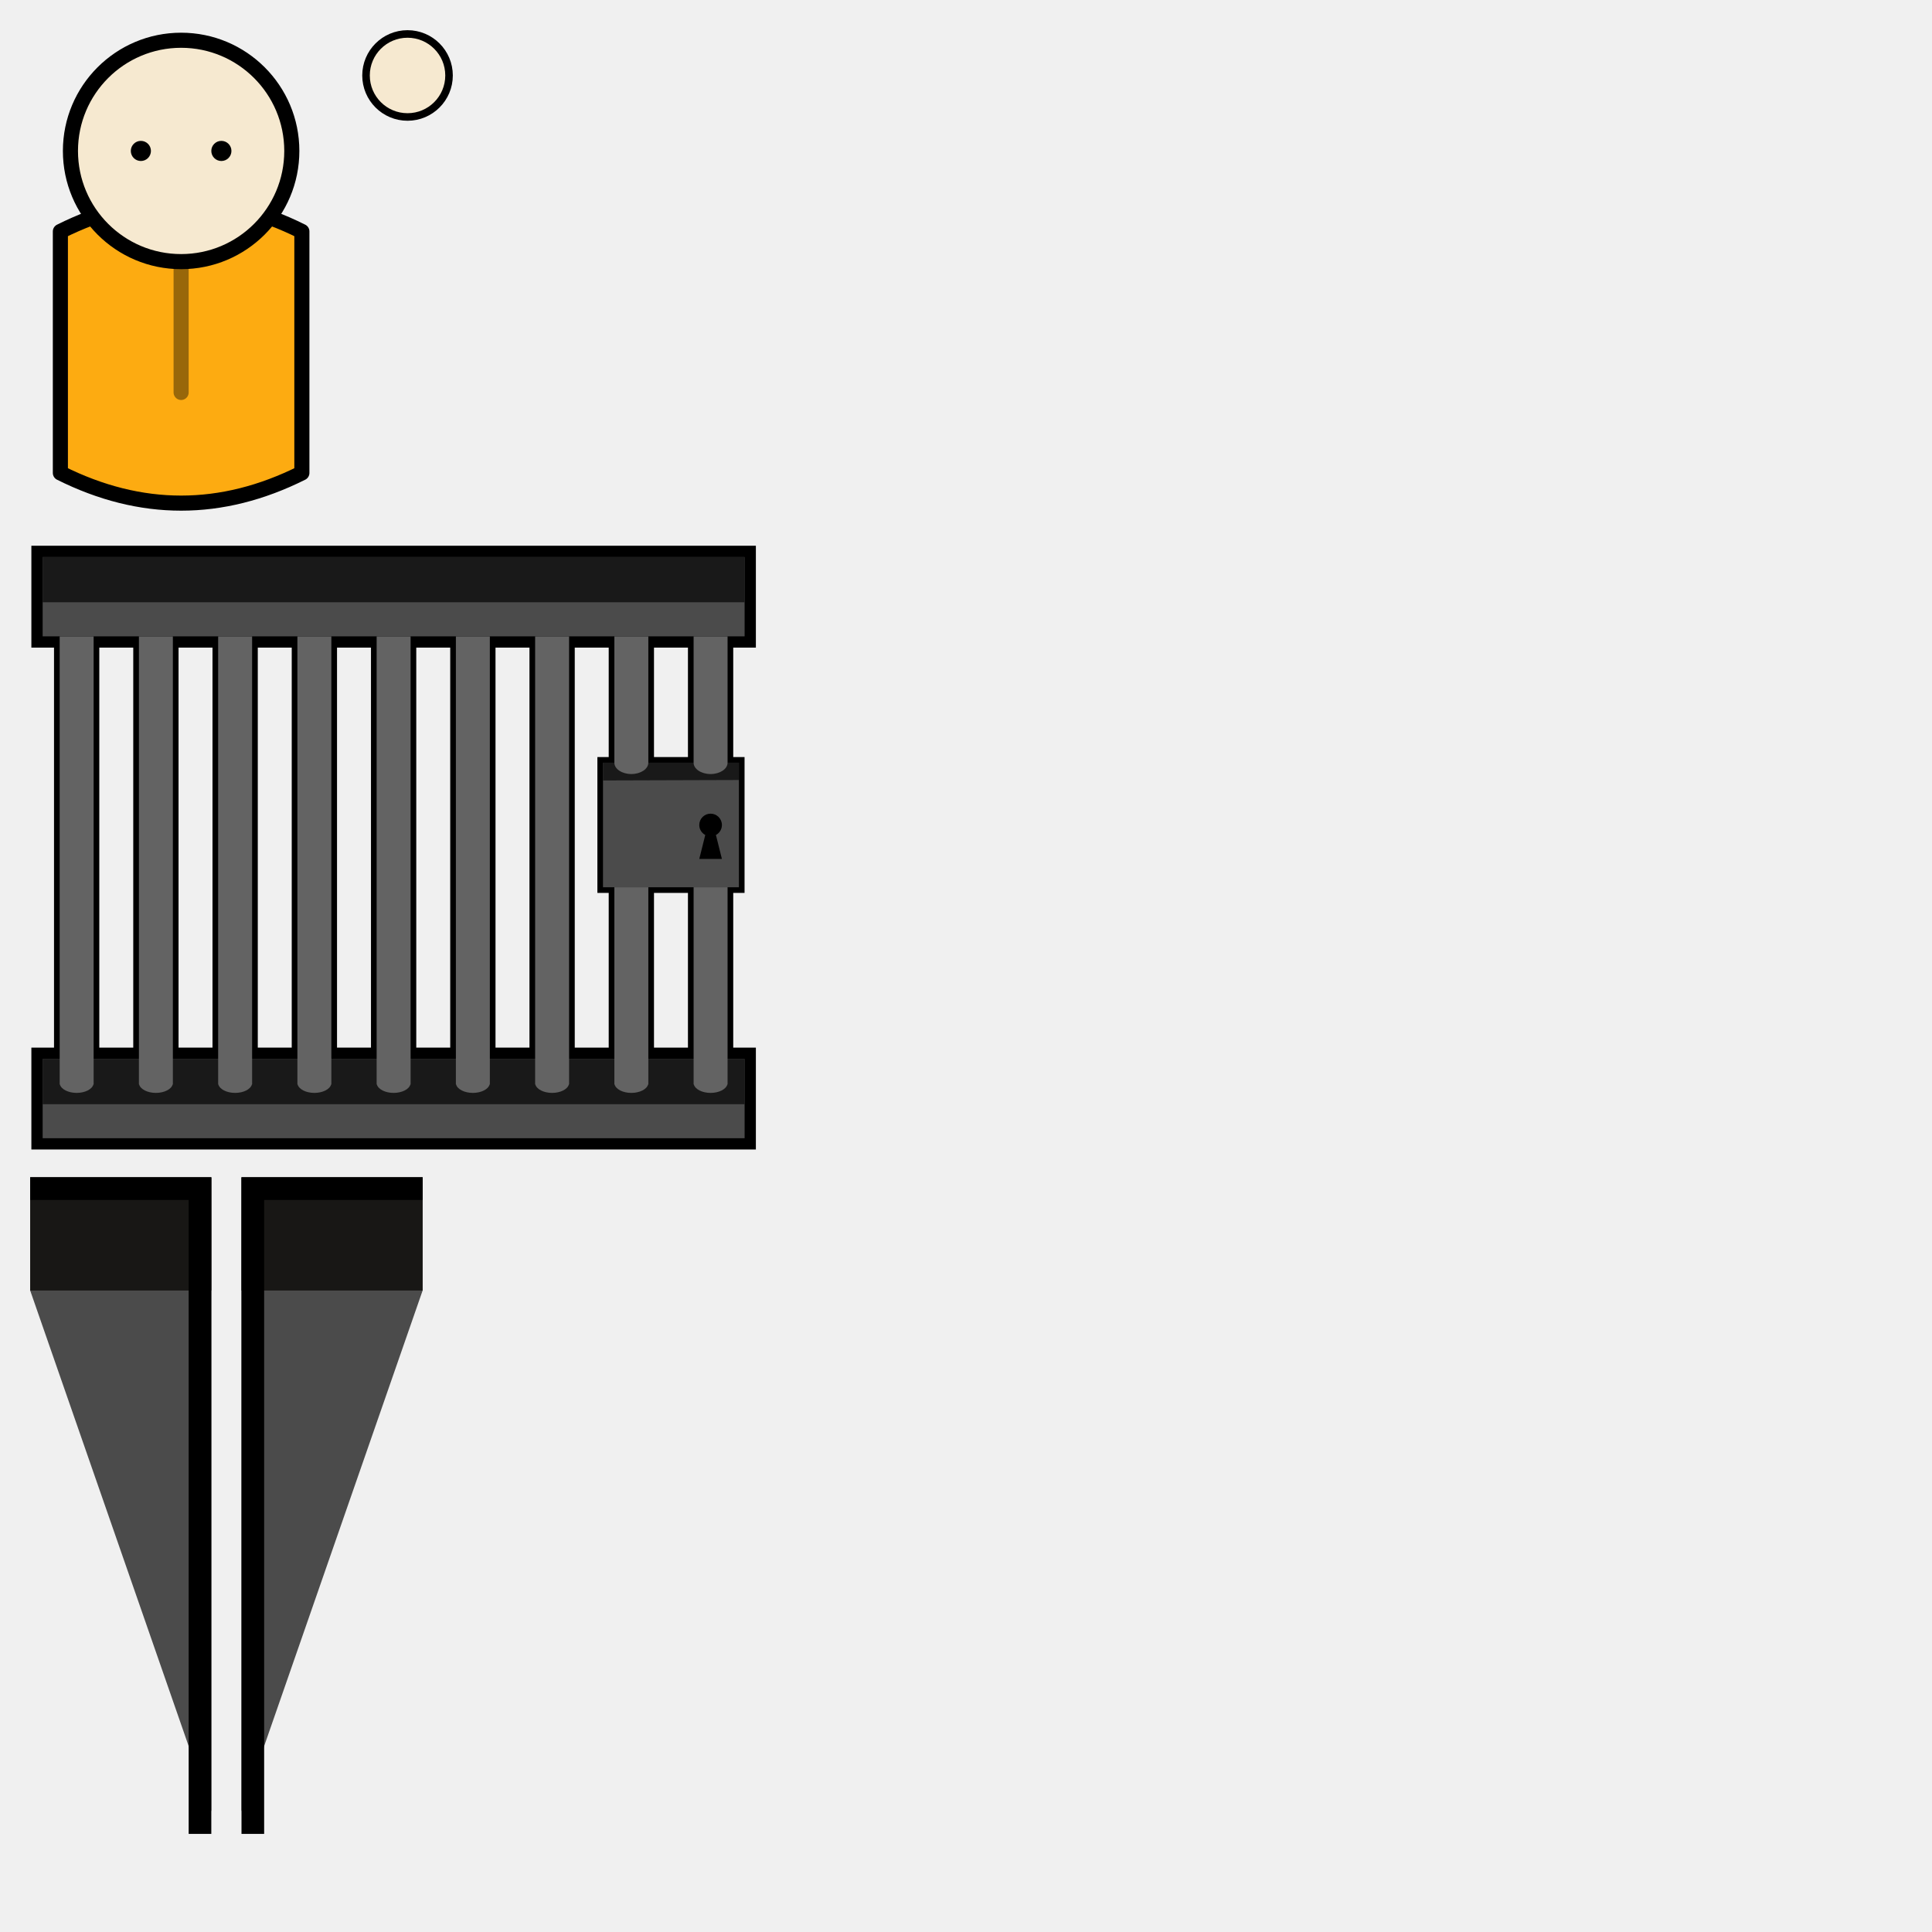
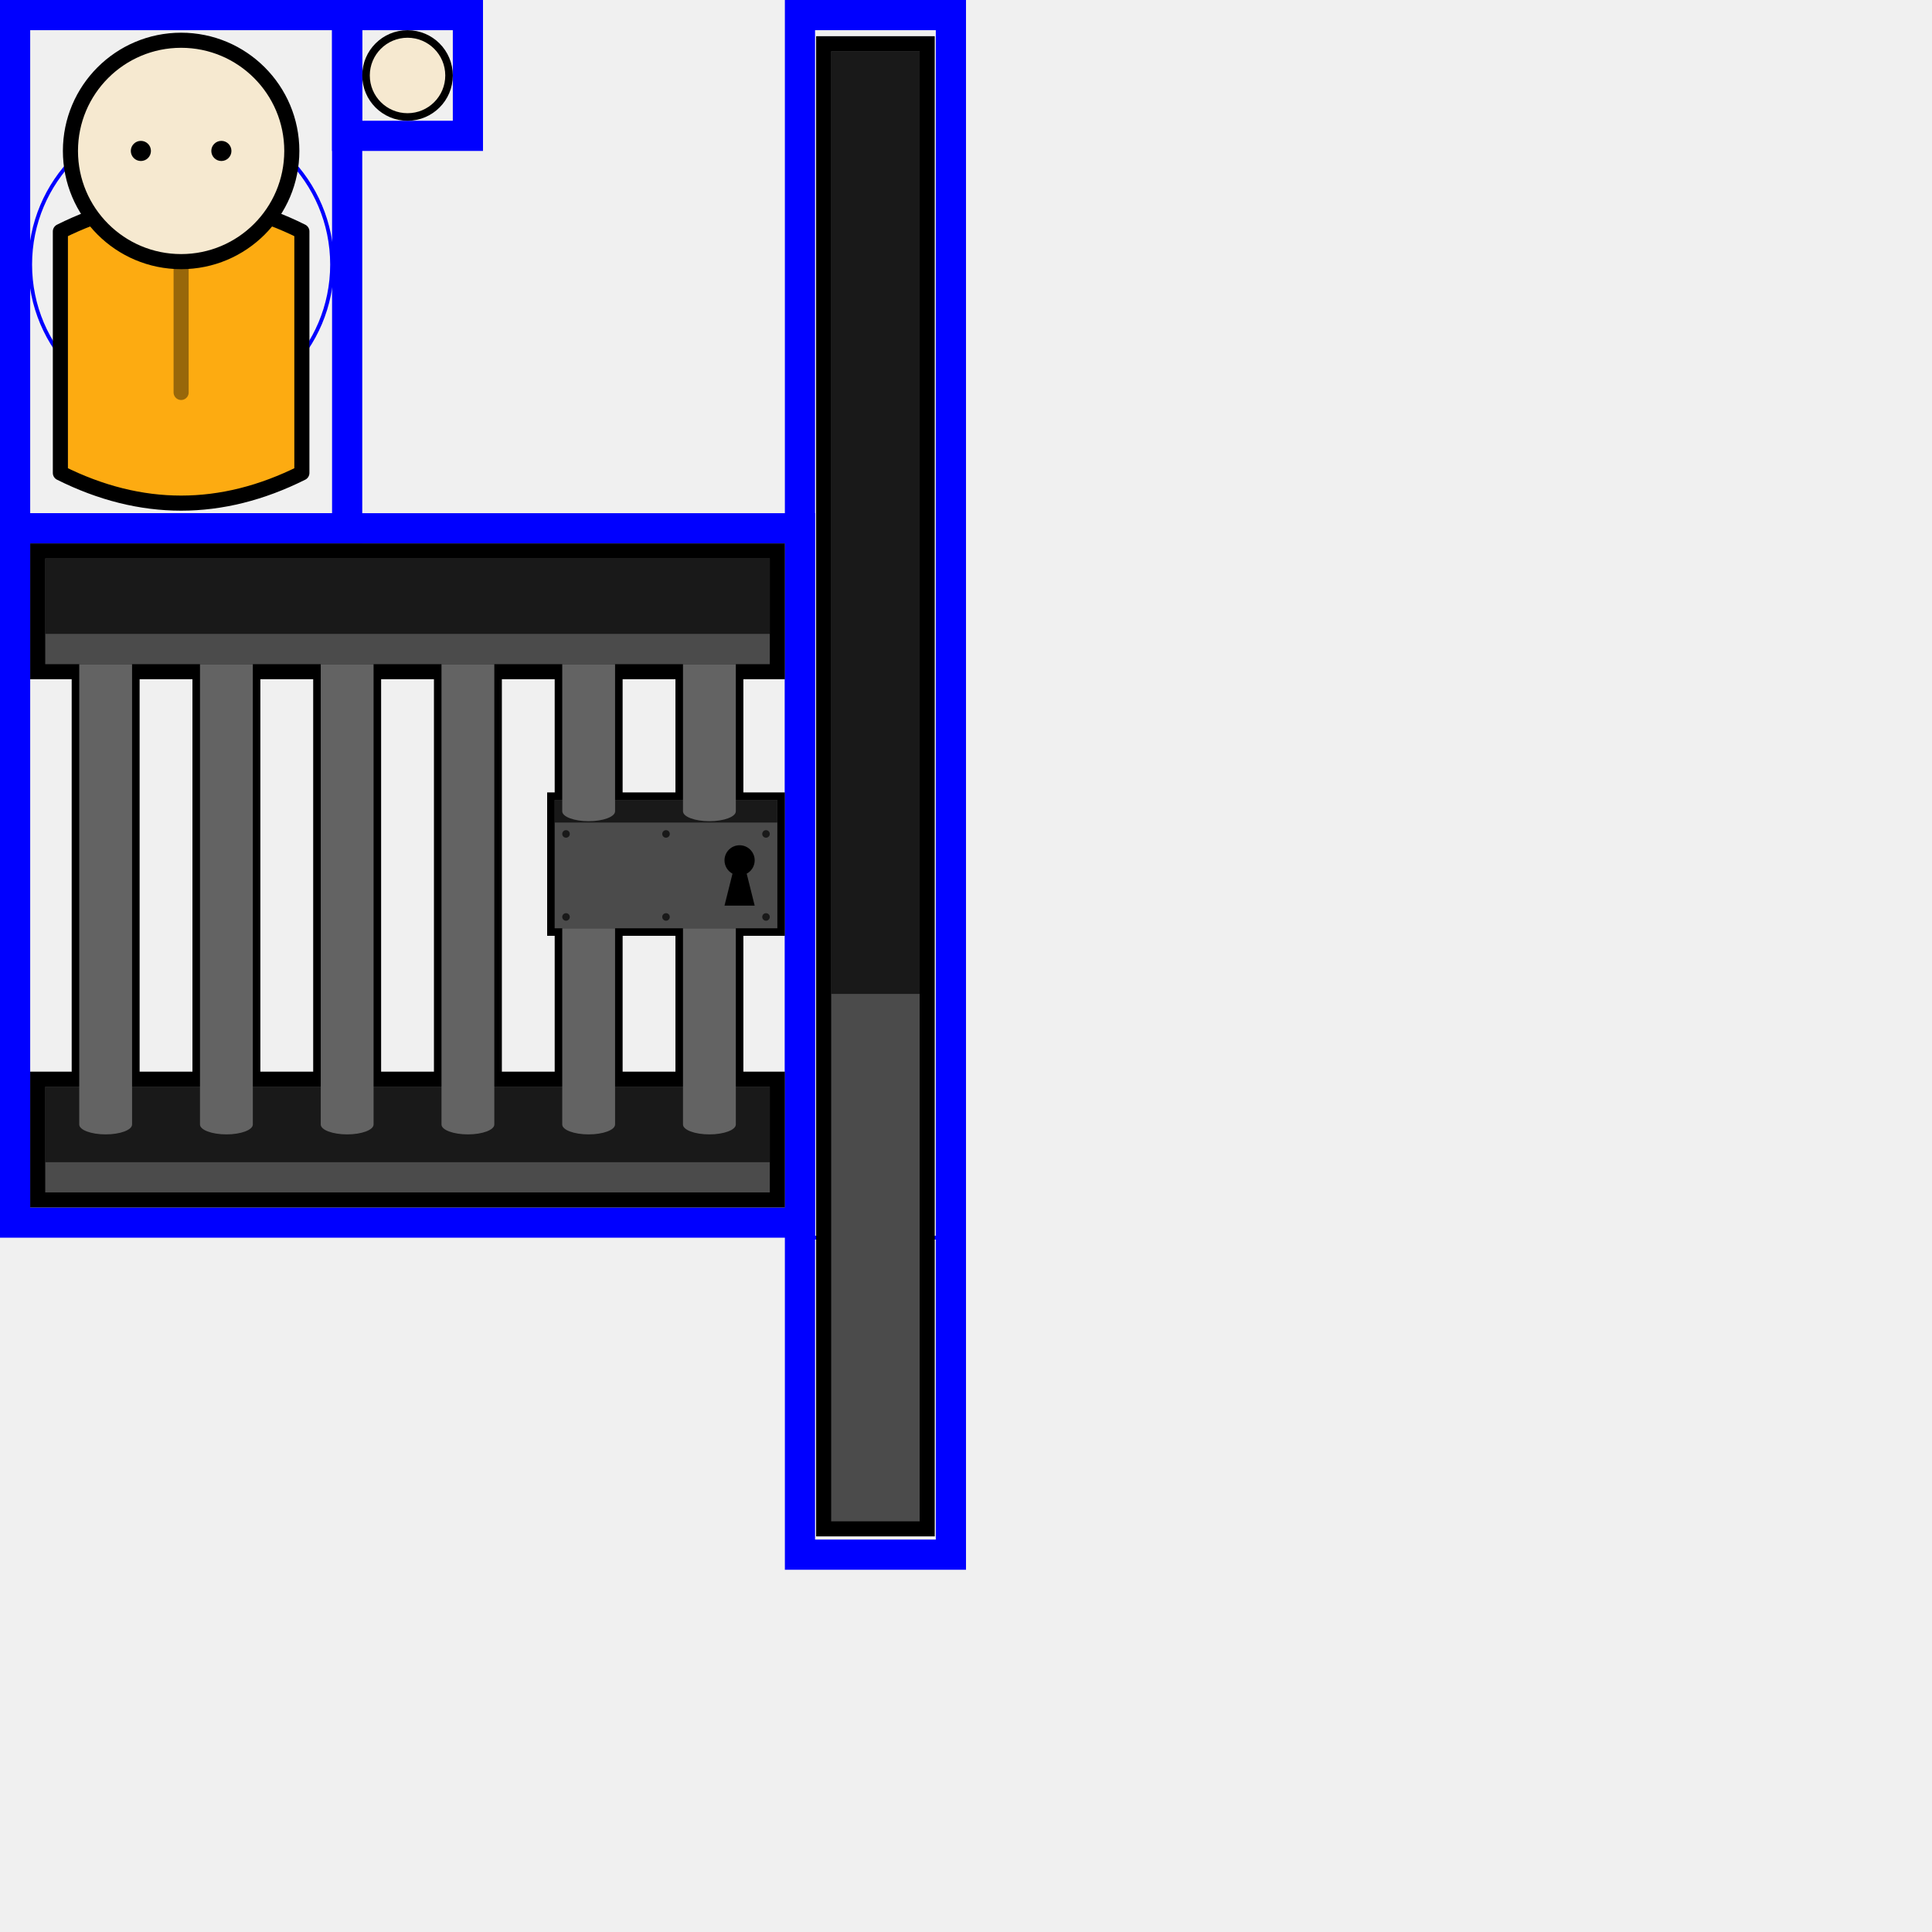
<svg xmlns="http://www.w3.org/2000/svg" width="1024" height="1024" version="1.1" viewBox="0 0 1024 1024" id="svg4">
  <defs id="defs4" />
  <g id="layer3">
-     <g id="layer1" style="display:none">
+     <g id="layer1" style="display:inline">
+       <rect style="fill:none;fill-opacity:1;stroke:#0000ff;stroke-width:16;stroke-dasharray:none;stroke-opacity:1;paint-order:fill markers stroke" id="rect45" width="80" height="816" x="424" y="8" />
      <circle style="fill:none;fill-opacity:1;stroke:#0000ff;stroke-width:2;stroke-dasharray:none;stroke-opacity:1;paint-order:normal" id="path7" cx="96" cy="140.212" r="80" />
      <rect style="fill:none;fill-opacity:1;stroke:#0000ff;stroke-width:16;stroke-dasharray:none;stroke-opacity:1;paint-order:normal" id="rect7" width="176" height="272" x="8" y="8" />
-       <rect style="display:inline;fill:none;fill-opacity:1;stroke:#0000ff;stroke-width:16;stroke-dasharray:none;stroke-opacity:1;paint-order:normal" id="rect7-1" width="400" height="336" x="8" y="280" />
+       <rect style="display:inline;fill:none;fill-opacity:1;stroke:#0000ff;stroke-width:16;stroke-dasharray:none;stroke-opacity:1;paint-order:normal" id="rect7-1" width="416" height="368" x="8" y="280" />
      <rect style="fill:none;fill-opacity:1;stroke:#0000ff;stroke-width:16;stroke-dasharray:none;stroke-opacity:1;paint-order:normal" id="rect8" width="64" height="64" x="184" y="8" />
-       <rect style="fill:none;stroke:#0000ff;stroke-width:16;stroke-dasharray:none;stroke-opacity:1" id="rect4" width="112" height="368" x="8" y="616" />
-       <rect style="display:inline;fill:none;stroke:#0000ff;stroke-width:16;stroke-dasharray:none;stroke-opacity:1" id="rect4-7" width="112" height="368" x="120" y="616" />
+       <path style="display:inline;fill:none;stroke:#0000ff;stroke-width:2;stroke-linecap:butt;stroke-linejoin:miter;stroke-dasharray:none;stroke-opacity:1" d="m 424,656 h 80" id="path45" />
    </g>
-     <g id="g196" transform="matrix(6,0,0,6,16.62854,257.2571)" style="display:inline;stroke-width:0.167">
-       <path id="rect169-1" style="fill:#000000;fill-opacity:1;stroke-width:0.5;stroke-opacity:0.906;paint-order:stroke markers fill" d="M 0,5.333 V 14.333 H 2 V 49.667 H 0 v 9 h 64 v -9 H 62 V 36 h 1 V 24 h -1 v -9.667 h 2 V 5.333 Z M 6,14.333 H 9 V 49.667 H 6 Z m 7,0 h 3 v 35.333 h -3 z m 7,0 h 3 v 35.333 h -3 z m 7,0 h 3 v 35.333 h -3 z m 7,0 h 3 v 35.333 h -3 z m 7,0 h 3 v 35.333 h -3 z m 7,0 h 3 V 24 h -1 v 12 h 1 v 13.667 h -3 z m 7,0 h 3 V 24 H 55 Z M 55,36 h 3 v 13.667 h -3 z" />
-       <path id="rect170" style="display:inline;fill:#636363;fill-opacity:1;stroke-width:0.5;stroke-opacity:0.906;paint-order:stroke markers fill" d="M 1,6.333 V 13.333 H 63 V 6.333 Z M 50.5,24.5 v 11 h 12 v -11 z M 1,50.667 v 7 h 62 v -7 z" />
-       <path id="rect167" style="display:inline;fill:#000000;fill-opacity:0.749;stroke-width:0.5;stroke-opacity:0.906;paint-order:stroke markers fill" d="M 1,6.333 V 10.333 H 63 V 6.333 Z M 50.5,24.5 v 1.57 l 12,-0.037 V 24.5 Z M 1,50.667 v 4 h 62 v -4 z" />
-       <path id="path170" style="fill:#636363;fill-opacity:1;stroke-width:0.5;stroke-opacity:0.906;paint-order:stroke markers fill" d="m 2.5,13.333 v 39.449 0.139 H 2.52 C 2.636,53.35 3.263,53.666 4,53.667 4.737,53.666 5.364,53.35 5.48,52.921 H 5.5 V 52.782 13.333 Z m 7,0 v 39.449 0.139 h 0.02 c 0.116,0.43 0.743,0.746 1.48,0.746 0.737,-2.43e-4 1.364,-0.316 1.48,-0.746 H 12.5 V 52.782 13.333 Z m 7,0 v 39.449 0.139 h 0.02 c 0.116,0.43 0.743,0.746 1.48,0.746 0.737,-2.43e-4 1.364,-0.316 1.48,-0.746 H 19.5 V 52.782 13.333 Z m 7,0 v 39.449 0.139 h 0.02 c 0.116,0.43 0.743,0.746 1.48,0.746 0.737,-2.43e-4 1.364,-0.316 1.48,-0.746 H 26.5 V 52.782 13.333 Z m 7,0 v 39.449 0.139 h 0.02 c 0.116,0.43 0.743,0.746 1.48,0.746 0.737,-2.43e-4 1.364,-0.316 1.48,-0.746 H 33.5 V 52.782 13.333 Z m 7,0 v 39.449 0.139 h 0.02 c 0.116,0.43 0.743,0.746 1.48,0.746 0.737,-2.43e-4 1.364,-0.316 1.48,-0.746 H 40.5 V 52.782 13.333 Z m 7,0 v 39.449 0.139 h 0.02 c 0.116,0.43 0.743,0.746 1.48,0.746 0.737,-2.43e-4 1.364,-0.316 1.48,-0.746 H 47.5 V 52.782 13.333 Z m 7,0 V 24.5 c 0,0.552 0.672,1 1.5,1 0.828,0 1.5,-0.448 1.5,-1 V 13.333 Z m 7,0 V 24.5 c 0,0.552 0.672,1 1.5,1 0.828,0 1.5,-0.448 1.5,-1 V 13.333 Z M 51.5,35.5 v 17.282 0.139 h 0.02 c 0.116,0.43 0.743,0.746 1.48,0.746 0.737,-2.43e-4 1.364,-0.316 1.48,-0.746 H 54.5 V 52.782 35.5 Z m 7,0 v 17.282 0.139 h 0.02 c 0.116,0.43 0.743,0.746 1.48,0.746 0.737,-2.43e-4 1.364,-0.316 1.48,-0.746 H 61.5 V 52.782 35.5 Z" />
-       <path id="rect172" style="fill:#000000;fill-opacity:0.247;stroke-width:0.5;stroke-opacity:0.906;paint-order:stroke markers fill" d="m 1,10.333 v 3 h 62 v -3 z m 49.5,15.736 V 35.5 h 12 V 26.033 Z M 1,54.667 v 3 h 62 v -3 z" />
-       <path id="path195" style="fill:#000000;fill-opacity:1;stroke-width:0.5;stroke-opacity:0.906;paint-order:stroke markers fill" d="m 60,29 a 1,1 0 0 0 -1,1 1,1 0 0 0 0.529,0.883 L 59,33 h 2 L 60.471,30.883 A 1,1 0 0 0 61,30 1,1 0 0 0 60,29 Z" />
+     <g id="g10" transform="matrix(6.25,0,0,6.25,296,-6035.191)" style="stroke-width:0.16;paint-order:fill markers stroke">
+       <rect style="stroke-width:1.28;paint-order:fill markers stroke;fill:#636363;fill-opacity:1;stroke:#000000;stroke-dasharray:none;stroke-opacity:1" id="rect44" width="8.778" height="125.939" x="22.491" y="969.341" />
+       <rect style="stroke-width:1.28;paint-order:fill markers stroke;fill:#000000;fill-opacity:0.247" id="rect8-1" width="7.498" height="44.72" x="28.251" y="1068.609" transform="translate(-5.119998,-18.68938)" />
+       <rect style="stroke-width:1.28;paint-order:fill markers stroke;fill:#000000;fill-opacity:0.749" id="rect9-2" width="7.498" height="79.939" x="28.251" y="988.671" transform="translate(-5.119998,-18.68938)" />
+       <rect style="stroke-width:16;paint-order:fill markers stroke;fill:none;fill-opacity:1;stroke:none;stroke-dasharray:none;stroke-opacity:1" id="rect46" width="64" height="800" x="432" y="16" transform="matrix(0.16,0,0,0.16,-47.36,965.6306)" />
+     </g>
+     <g id="g3">
+       <path id="rect5" style="fill:#000000;fill-opacity:1;stroke:none;stroke-width:0.609;stroke-opacity:0.357;paint-order:stroke fill markers" d="m 16,288 v 72 H 38 V 568 H 16 v 72 h 400 v -72 h -22 v -72 h 22 v -76 h -22 v -60 h 22 v -72 z m 58,72 h 28 V 568 H 74 Z m 64,0 h 28 v 208 h -28 z m 64,0 h 28 v 208 h -28 z m 64,0 h 28 v 60 h -4 v 76 h 4 v 72 h -28 z m 64,0 h 28 v 60 h -28 z m 0,136 h 28 v 72 h -28 z" />
+       <path id="rect4" style="fill:#636363;fill-opacity:1;stroke:none;stroke-width:0.609;stroke-opacity:0.357;paint-order:stroke fill markers" d="m 24,296 v 56 h 384 v -56 z m 270,128 v 68 H 412 V 424 Z M 24,576 v 56 h 384 v -56 z" />
+       <path id="rect11" style="fill:#000000;fill-opacity:0.247;stroke:none;stroke-width:0.609;stroke-opacity:0.357;paint-order:stroke fill markers" d="m 24,336 v 16 h 384 v -16 z m 270,100 v 56 H 412 V 436 Z M 24,616 v 16 h 384 v -16 z" />
+       <path id="rect10" style="fill:#000000;fill-opacity:0.749;stroke:none;stroke-width:0.609;stroke-opacity:0.357;paint-order:stroke fill markers" d="m 24,296 v 40 h 384 v -40 z m 270,128 v 12 H 412 V 424 Z M 24,576 v 40 h 384 v -40 z" />
+       <path id="path195-7" style="display:inline;fill:#000000;fill-opacity:1;stroke-width:3.001;stroke-opacity:0.906;paint-order:stroke markers fill" d="m 392,448 c -4.418,0 -8,3.582 -8,8 -0.002,2.956 1.627,5.671 4.234,7.062 L 384,480 h 16 l -4.234,-16.938 c 2.608,-1.391 4.236,-4.107 4.234,-7.062 0,-4.418 -3.582,-8 -8,-8 z" />
+       <path id="path32" style="display:inline;fill:#636363;fill-opacity:1;stroke:none;stroke-width:0.609;stroke-opacity:0.357;paint-order:stroke fill markers" d="m 42,352 v 244 c 0,2.899 6.268,5.25 14,5.25 7.732,0 14,-2.351 14,-5.25 V 352 Z m 64,0 v 244 c 0,2.899 6.268,5.25 14,5.25 7.732,0 14,-2.351 14,-5.25 V 352 Z m 64,0 v 244 c 0,2.899 6.268,5.25 14,5.25 7.732,0 14,-2.351 14,-5.25 V 352 Z m 64,0 v 244 c 0,2.899 6.268,5.25 14,5.25 7.732,0 14,-2.351 14,-5.25 V 352 Z m 128,0 v 78 c 0,2.899 6.268,5.25 14,5.25 7.732,0 14,-2.351 14,-5.25 v -78 z m 0,140 v 104 c 0,2.899 6.268,5.25 14,5.25 7.732,0 14,-2.351 14,-5.25 V 492 Z M 298,352 v 78 c 0,2.899 6.268,5.25 14,5.25 7.732,0 14,-2.351 14,-5.25 v -78 z m 0,140 v 104 c 0,2.899 6.268,5.25 14,5.25 7.732,0 14,-2.351 14,-5.25 V 492 Z" />
+       <path id="path44" style="fill:#191919;fill-opacity:1;stroke:none;stroke-width:8;stroke-dasharray:none;stroke-opacity:1;paint-order:stroke fill markers" d="m 300,440 c -1.105,0 -2,0.895 -2,2 0,1.105 0.895,2 2,2 1.105,0 2,-0.895 2,-2 0,-1.105 -0.895,-2 -2,-2 z m 53,0 c -1.105,0 -2,0.895 -2,2 0,1.105 0.895,2 2,2 1.105,0 2,-0.895 2,-2 0,-1.105 -0.895,-2 -2,-2 z m 53,0 c -1.105,0 -2,0.895 -2,2 0,1.105 0.895,2 2,2 1.105,0 2,-0.895 2,-2 0,-1.105 -0.895,-2 -2,-2 z m -106,44 c -1.105,0 -2,0.895 -2,2 0,1.105 0.895,2 2,2 1.105,0 2,-0.895 2,-2 0,-1.105 -0.895,-2 -2,-2 z m 53,0 c -1.105,0 -2,0.895 -2,2 0,1.105 0.895,2 2,2 1.105,0 2,-0.895 2,-2 0,-1.105 -0.895,-2 -2,-2 z m 53,0 c -1.105,0 -2,0.895 -2,2 0,1.105 0.895,2 2,2 1.105,0 2,-0.895 2,-2 0,-1.105 -0.895,-2 -2,-2 z" />
    </g>
    <g stroke-width="6" id="g4" transform="matrix(1.333333,0,0,1.333333,-74.66666,-26.66666)">
      <path d="m 80,112 c 32,-16 64,-16 96,0 v 96 c -32,16 -64,16 -96,0 z" fill="#fdab11" id="path1" style="stroke:#000000;stroke-width:6;stroke-linecap:round;stroke-linejoin:round" />
      <path d="M 128,176 V 100" fill="#ffffff" stroke-opacity="0.4" id="path2" style="stroke:#000000;stroke-width:6;stroke-linecap:round;stroke-linejoin:round" />
      <circle cx="128" cy="80" fill="#f6e9d0" id="circle2" style="stroke:#000000;stroke-width:6;stroke-linecap:round;stroke-linejoin:round" r="44" />
      <circle cx="112" cy="80" id="circle3" r="4" style="stroke-width:6" />
      <circle cx="144" cy="80" id="circle4" r="4" style="stroke-width:6" />
      <rect style="fill:none;fill-opacity:0.449;stroke:none;stroke-width:0.038;paint-order:stroke markers fill" id="rect1" width="160" height="256" x="16" y="16" transform="matrix(0.75,0,0,0.75,56,20)" />
    </g>
    <circle style="fill:#f6e9d0;fill-opacity:1;stroke:#000000;stroke-width:4;stroke-dasharray:none;stroke-opacity:1;paint-order:normal" id="path5" cx="216" cy="40" r="22" />
-     <g id="g3" transform="matrix(6,0,0,6,-1024,-2796)" style="stroke-width:0.167">
-       <path style="fill:#4b4b4b;fill-opacity:1;stroke:none;stroke-width:0.167px;stroke-linecap:butt;stroke-linejoin:miter;stroke-opacity:1" d="m 192,570 v 56 l 16,-46 v -10 z" id="path269" />
-       <rect style="fill:#181715;fill-opacity:1;stroke-width:0.333" id="rect2" width="16" height="10" x="192" y="570" />
-       <path id="rect3" style="stroke-width:0.333" d="m 192,570 h 16 v 2 h -14 v 56 h -2 z" />
-     </g>
-     <g id="g272" transform="matrix(-6,0,0,6,1264,-2796)" style="stroke-width:0.167">
-       <path style="fill:#4b4b4b;fill-opacity:1;stroke:none;stroke-width:0.167px;stroke-linecap:butt;stroke-linejoin:miter;stroke-opacity:1" d="m 192,570 v 56 l 16,-46 v -10 z" id="path24" />
-       <rect style="fill:#181715;fill-opacity:1;stroke-width:0.333" id="rect24" width="16" height="10" x="192" y="570" />
-       <path id="path268" style="stroke-width:0.333" d="m 192,570 h 16 v 2 h -14 v 56 h -2 z" />
-     </g>
  </g>
</svg>
